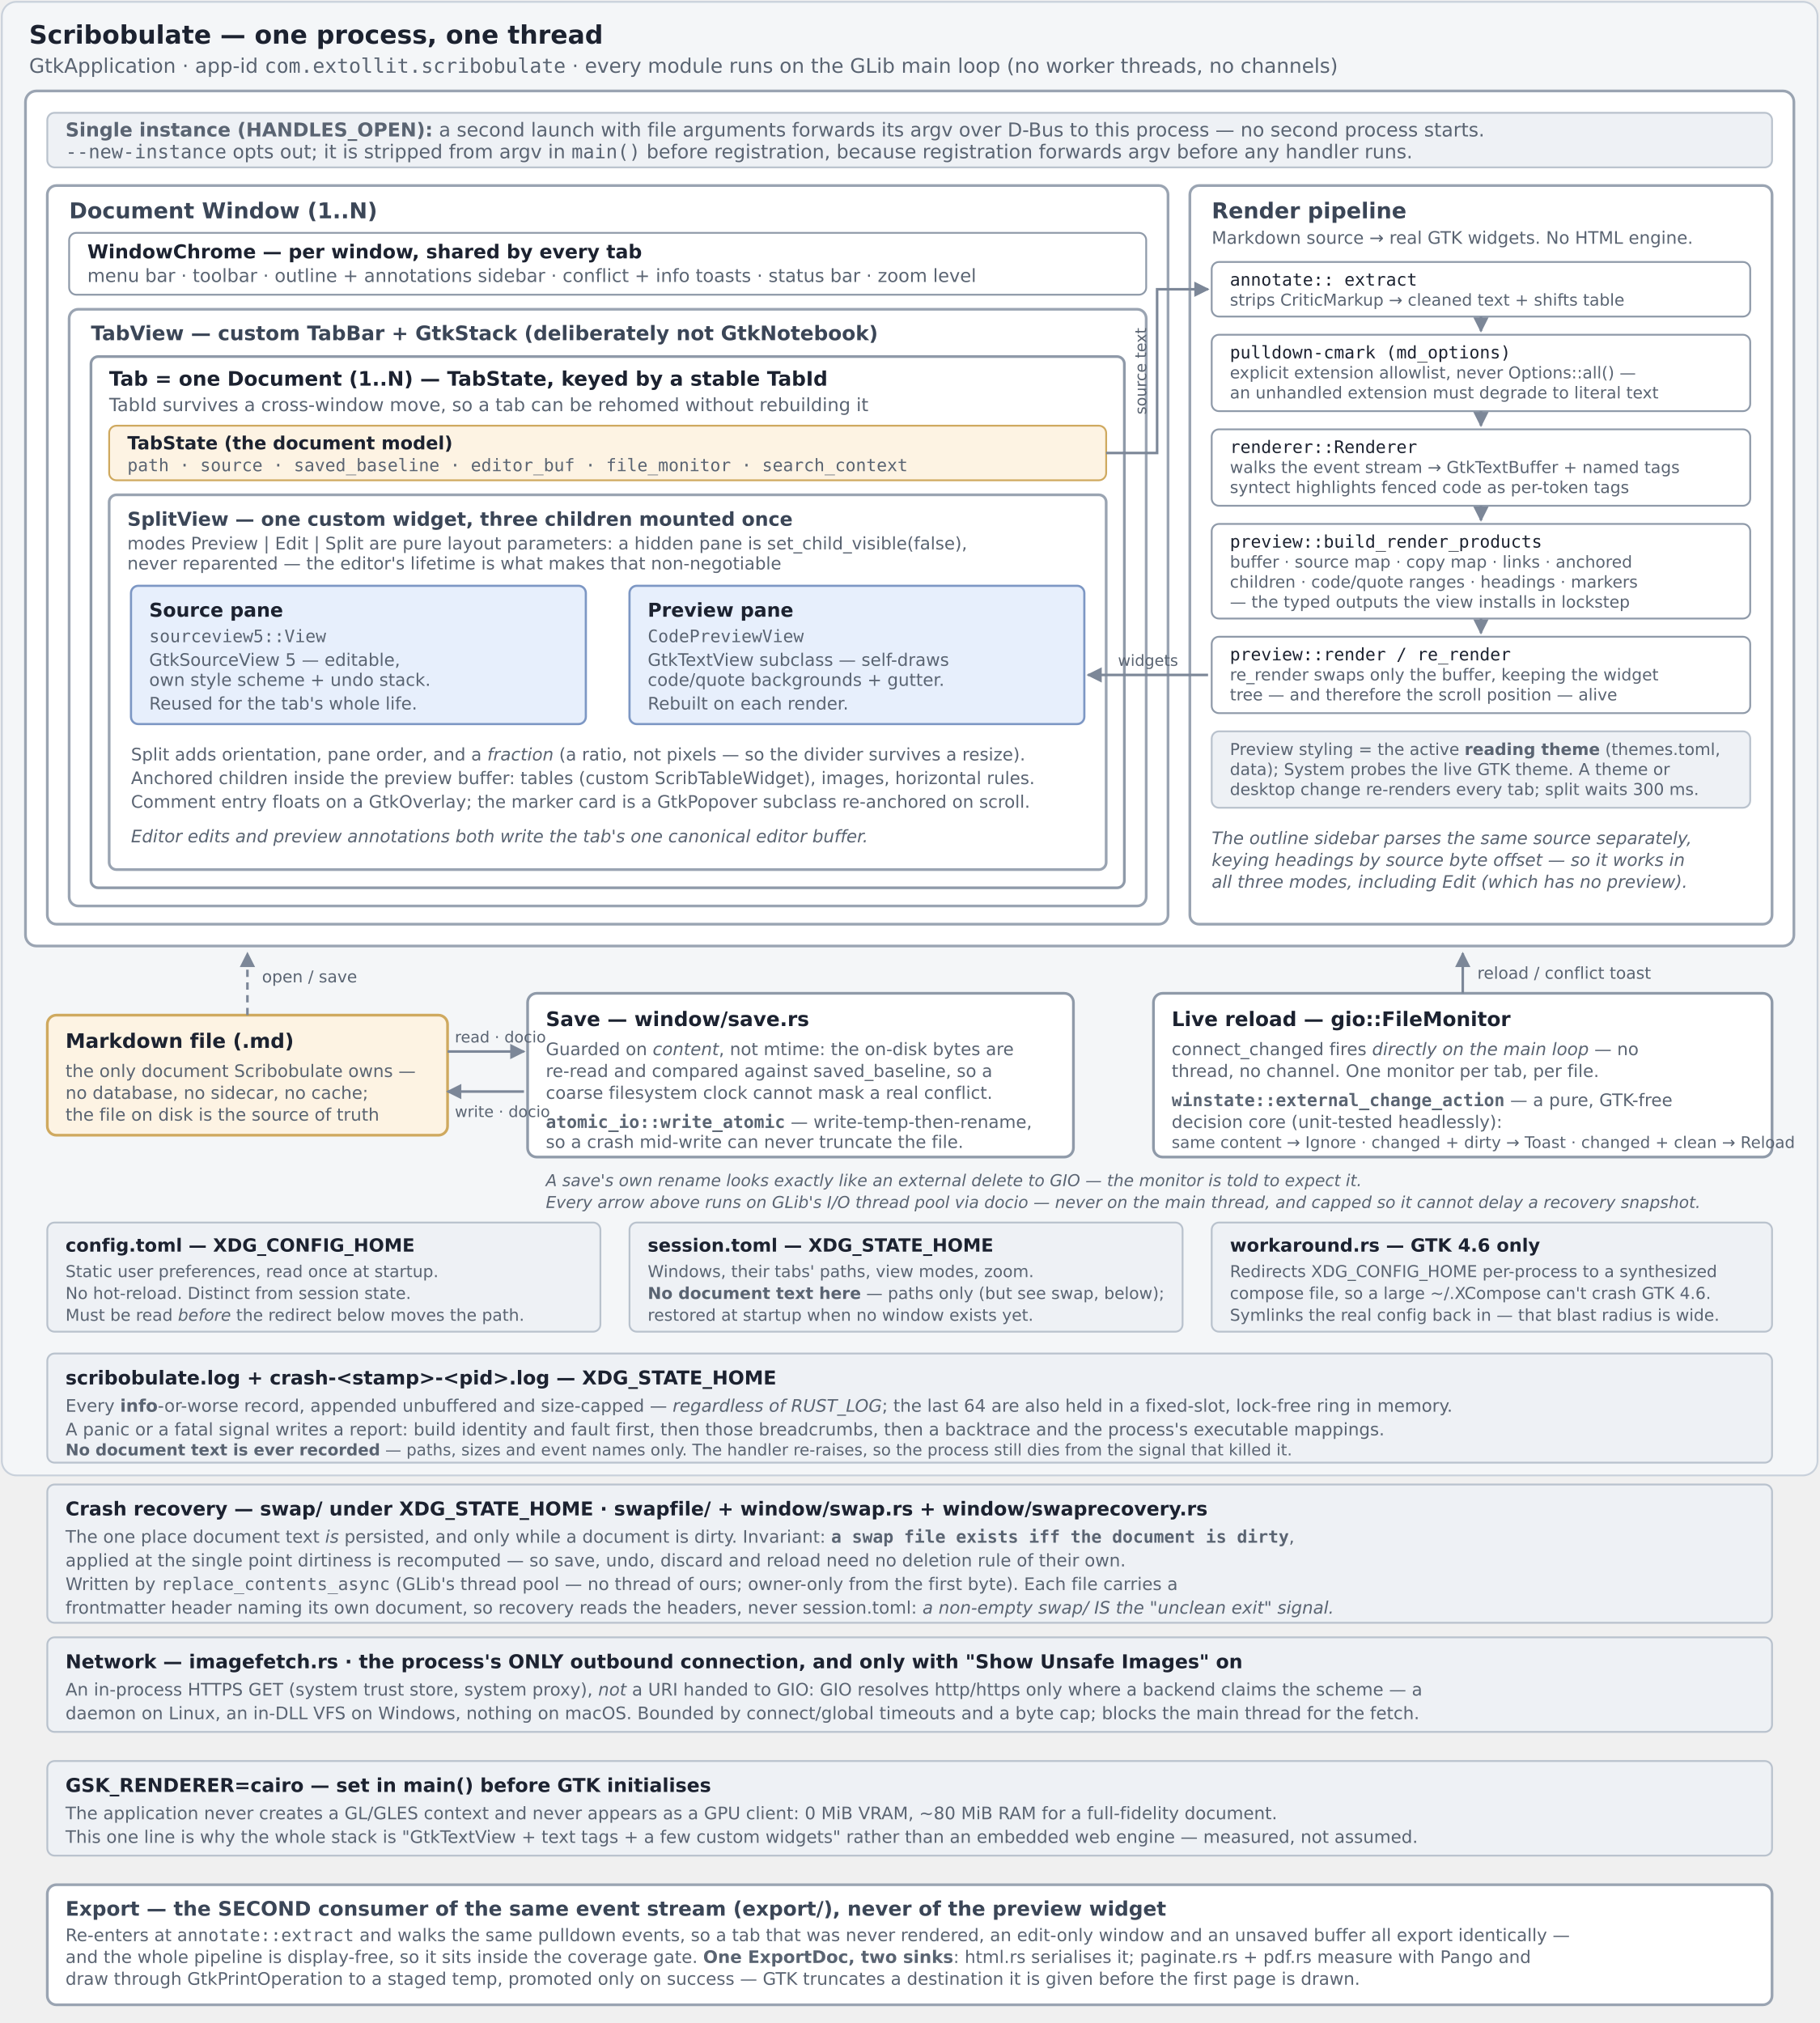
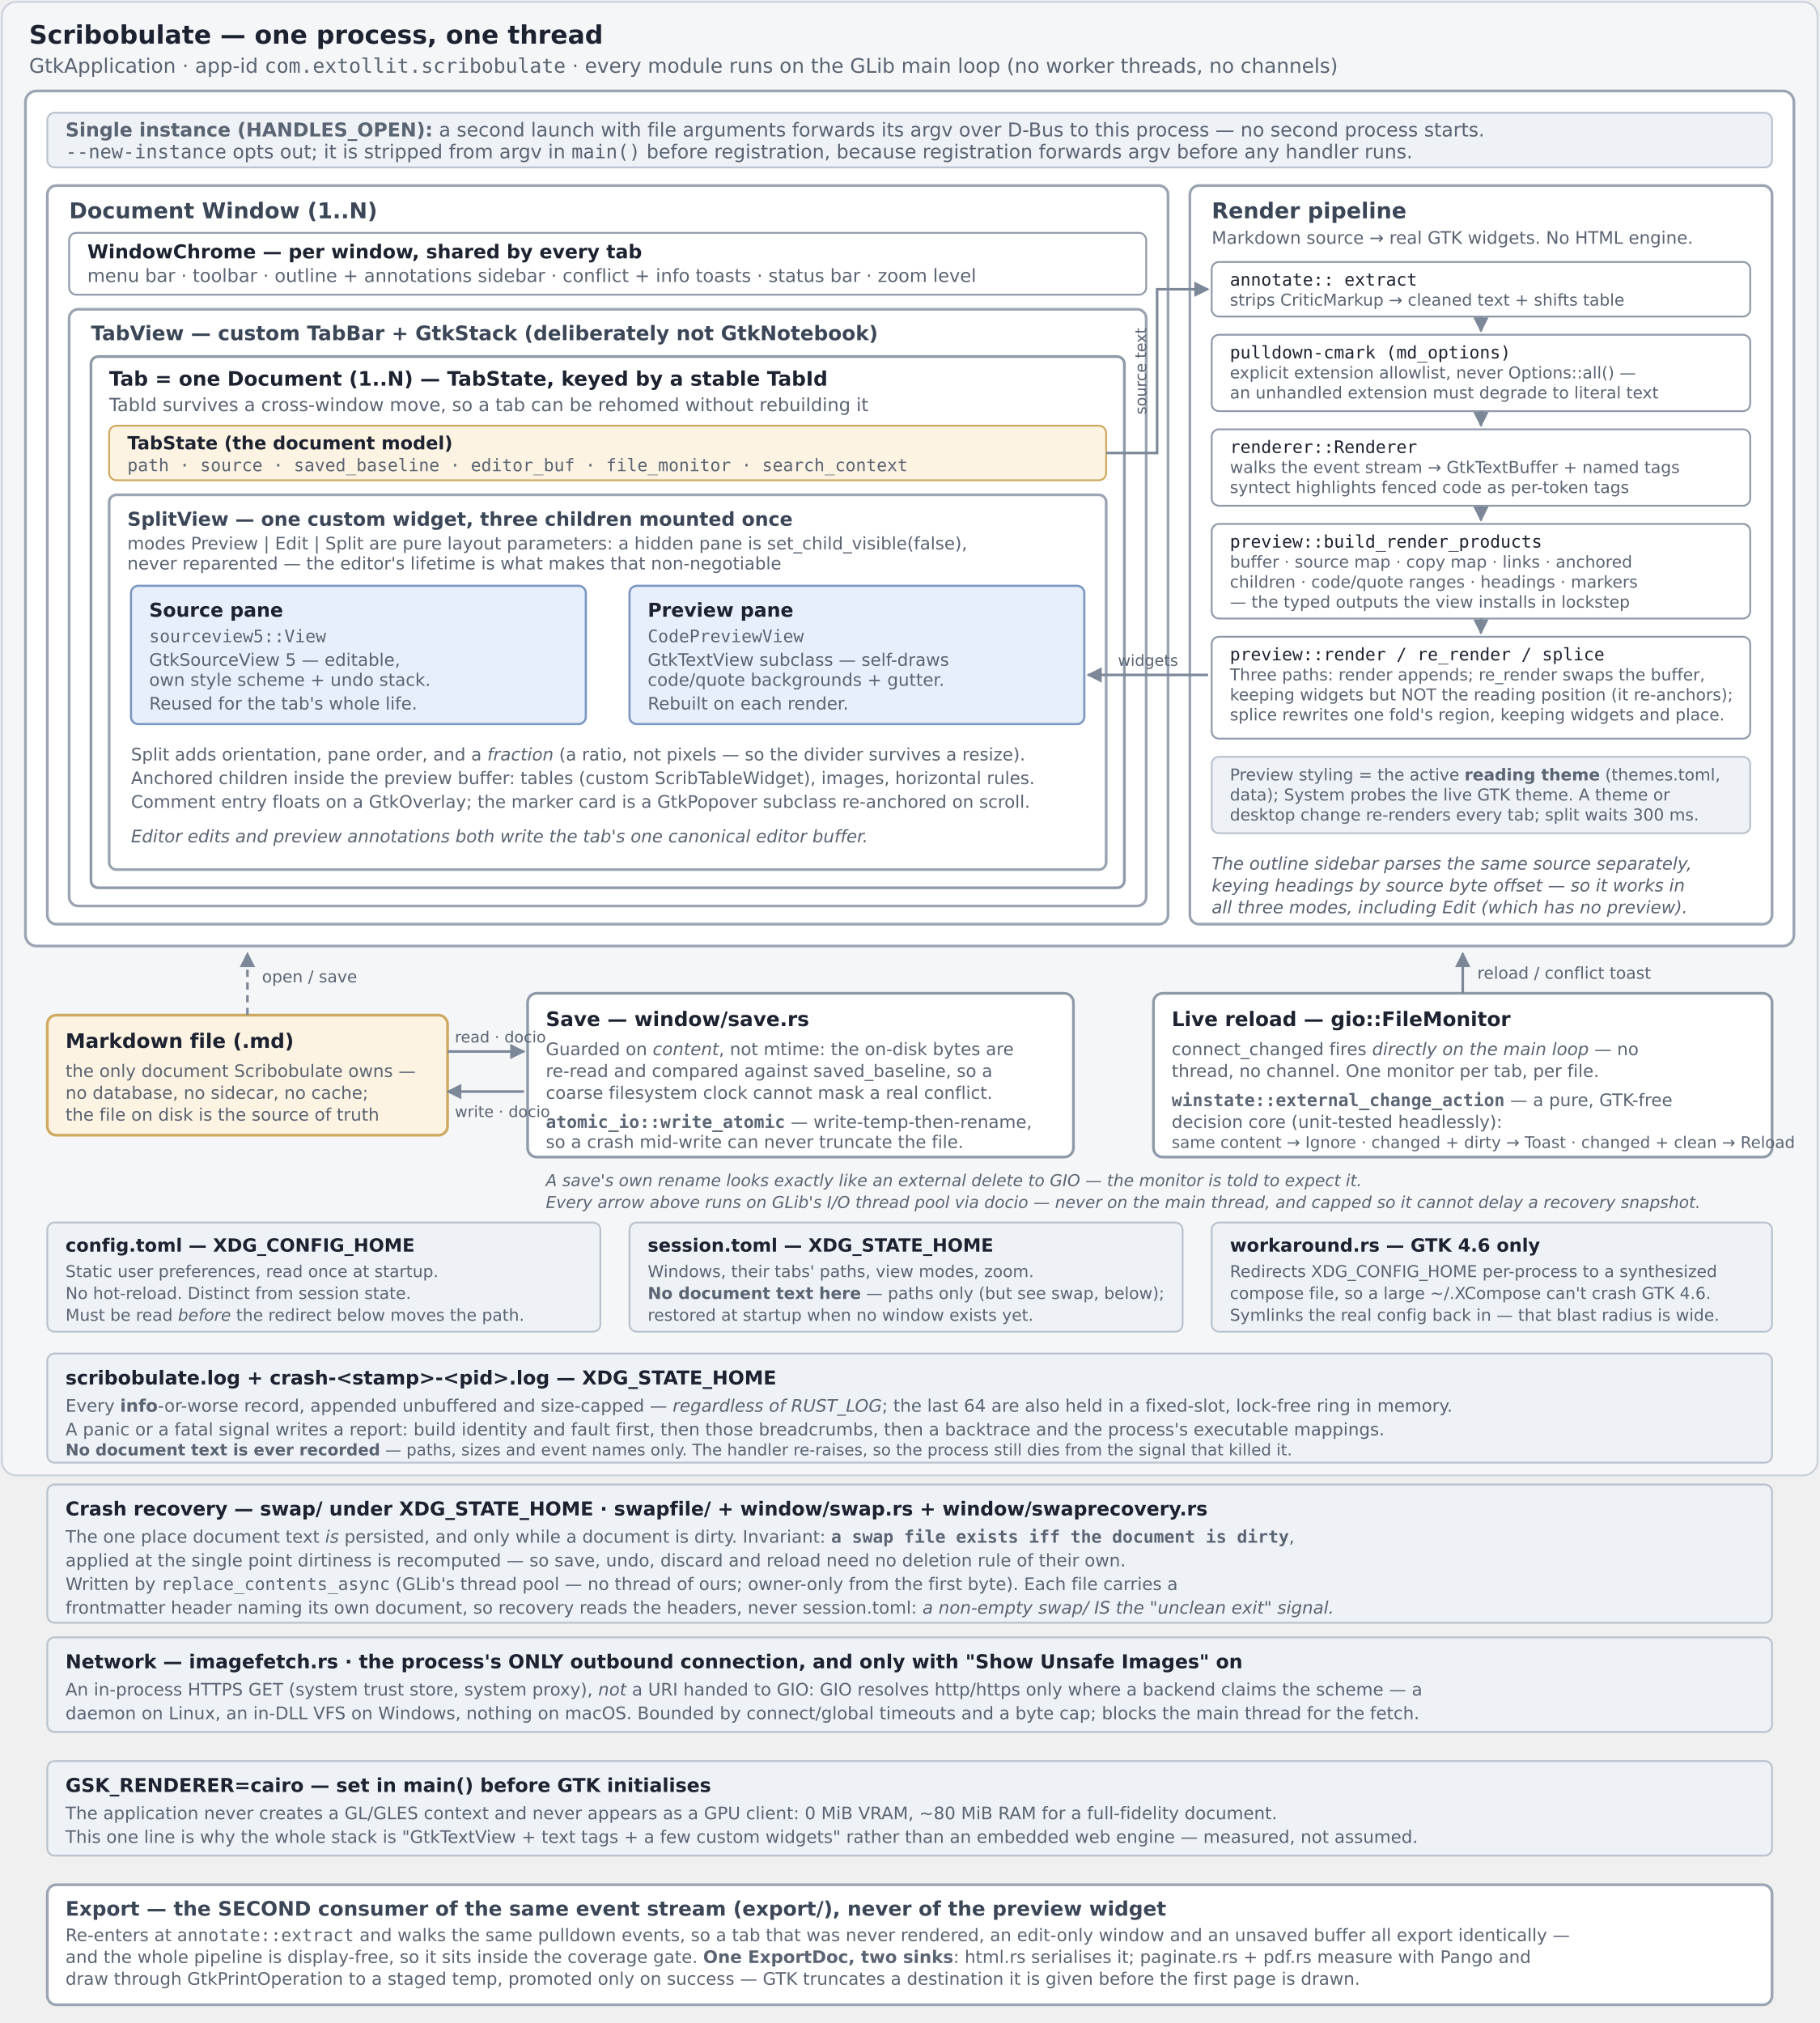
<svg xmlns="http://www.w3.org/2000/svg" viewBox="0 0 1000 1112" width="1000" height="1112" role="img" aria-label="Scribobulate system overview: one single-threaded process; document windows of tabs over a split source/preview view; Markdown flowing through CriticMarkup extraction, pulldown-cmark and the renderer into the preview; document I/O through docio on GLib's thread pool; and a second, display-free consumer of the same event stream that exports the document to HTML and PDF.">
  <style>
    /* Light defaults. Every box is filled, so text always sits on a surface we
       control rather than on the viewer's page colour; only connectors and edge
       labels touch the page, and those are mid-tones that read on white or near-black. */
    .panel  { fill: #f4f6f8; stroke: #c9d1db; }
    .group  { fill: #ffffff; stroke: #9aa4b2; }
    .box    { fill: #ffffff; stroke: #8f9aa9; }
    .widget { fill: #e7effc; stroke: #7d97c4; }
    .store  { fill: #fdf3e3; stroke: #cfa95f; }
    .note   { fill: #eef1f5; stroke: #b9c2cd; }
    .t      { fill: #1c2230; font-family: "DejaVu Sans", "Segoe UI", system-ui, sans-serif; }
    .lbl    { fill: #5a6472; font-family: "DejaVu Sans", "Segoe UI", system-ui, sans-serif; }
    .mono   { font-family: "DejaVu Sans Mono", "SFMono-Regular", Consolas, monospace; }
    .grp-t  { fill: #3b4657; font-weight: bold; }
    .flow   { stroke: #7c8798; fill: none; }
    .arrow  { fill: #7c8798; }
    .dash   { stroke: #7c8798; fill: none; stroke-dasharray: 4 3; }

    @media (prefers-color-scheme: dark) {
      .panel  { fill: #171a20; stroke: #333b47; }
      .group  { fill: #1f242c; stroke: #4a5563; }
      .box    { fill: #262c36; stroke: #56616f; }
      .widget { fill: #26364f; stroke: #5b7bb0; }
      .store  { fill: #3a3223; stroke: #8a7440; }
      .note   { fill: #212730; stroke: #3f4854; }
      .t      { fill: #e8ebf0; }
      .lbl    { fill: #a3acba; }
      .grp-t  { fill: #cbd3e0; }
      .flow   { stroke: #8b95a5; }
      .arrow  { fill: #8b95a5; }
      .dash   { stroke: #8b95a5; }
    }
  </style>
  <defs>
    <marker id="a" viewBox="0 0 10 10" refX="9" refY="5" markerWidth="6" markerHeight="6" orient="auto-start-reverse">
      <path d="M 0 0 L 10 5 L 0 10 z" class="arrow" />
    </marker>
  </defs>
  <rect class="panel" x="1" y="1" width="998" height="810" rx="8" stroke-width="1" />
  <text class="t" x="16" y="24" font-size="14" font-weight="bold">Scribobulate — one process, one thread</text>
  <text class="lbl" x="16" y="40" font-size="11">GtkApplication · app-id <tspan class="mono">com.extollit.scribobulate</tspan> · every module runs on the GLib main loop (no worker threads, no channels)</text>
  <rect class="group" x="14" y="50" width="972" height="470" rx="6" stroke-width="1.5" />
  <rect class="note" x="26" y="62" width="948" height="30" rx="4" stroke-width="1" />
  <text class="lbl" x="36" y="75" font-size="10.5">
    <tspan font-weight="bold">Single instance (HANDLES_OPEN):</tspan> a second launch with file arguments forwards its argv over D-Bus to this process — no second process starts.</text>
  <text class="lbl" x="36" y="87" font-size="10.5">
    <tspan class="mono">--new-instance</tspan> opts out; it is stripped from argv in <tspan class="mono">main()</tspan> before registration, because registration forwards argv before any handler runs.</text>
  <rect class="group" x="26" y="102" width="616" height="406" rx="5" stroke-width="1.5" />
  <text class="t grp-t" x="38" y="120" font-size="12">Document Window (1..N)</text>
  <rect class="box" x="38" y="128" width="592" height="34" rx="4" stroke-width="1" />
  <text class="t" x="48" y="142" font-size="10.5" font-weight="bold">WindowChrome — per window, shared by every tab</text>
  <text class="lbl" x="48" y="155" font-size="10">menu bar · toolbar · outline + annotations sidebar · conflict + info toasts · status bar · zoom level</text>
  <rect class="group" x="38" y="170" width="592" height="328" rx="5" stroke-width="1.5" />
  <text class="t grp-t" x="50" y="187" font-size="11">TabView — custom TabBar + GtkStack (deliberately not GtkNotebook)</text>
  <rect class="box" x="50" y="196" width="568" height="292" rx="4" stroke-width="1.5" />
  <text class="t" x="60" y="212" font-size="11" font-weight="bold">Tab = one Document (1..N) — TabState, keyed by a stable TabId</text>
  <text class="lbl" x="60" y="226" font-size="10">TabId survives a cross-window move, so a tab can be rehomed without rebuilding it</text>
  <rect class="store" x="60" y="234" width="548" height="30" rx="4" stroke-width="1" />
  <text class="t" x="70" y="247" font-size="10" font-weight="bold">TabState (the document model)</text>
  <text class="lbl mono" x="70" y="259" font-size="9.5">path · source · saved_baseline · editor_buf · file_monitor · search_context</text>
  <rect class="group" x="60" y="272" width="548" height="206" rx="4" stroke-width="1.5" />
  <text class="t grp-t" x="70" y="289" font-size="10.5">SplitView — one custom widget, three children mounted once</text>
  <text class="lbl" x="70" y="302" font-size="9.5">modes Preview | Edit | Split are pure layout parameters: a hidden pane is set_child_visible(false),</text>
  <text class="lbl" x="70" y="313" font-size="9.5">never reparented — the editor's lifetime is what makes that non-negotiable</text>
  <rect class="widget" x="72" y="322" width="250" height="76" rx="4" stroke-width="1.2" />
  <text class="t" x="82" y="339" font-size="10.5" font-weight="bold">Source pane</text>
  <text class="lbl mono" x="82" y="353" font-size="9.5">sourceview5::View</text>
  <text class="lbl" x="82" y="366" font-size="9.5">GtkSourceView 5 — editable,</text>
  <text class="lbl" x="82" y="377" font-size="9.5">own style scheme + undo stack.</text>
  <text class="lbl" x="82" y="390" font-size="9.5">Reused for the tab's whole life.</text>
  <rect class="widget" x="346" y="322" width="250" height="76" rx="4" stroke-width="1.2" />
  <text class="t" x="356" y="339" font-size="10.5" font-weight="bold">Preview pane</text>
  <text class="lbl mono" x="356" y="353" font-size="9.5">CodePreviewView</text>
  <text class="lbl" x="356" y="366" font-size="9.5">GtkTextView subclass — self-draws</text>
  <text class="lbl" x="356" y="377" font-size="9.5">code/quote backgrounds + gutter.</text>
  <text class="lbl" x="356" y="390" font-size="9.5">Rebuilt on each render.</text>
  <text class="lbl" x="72" y="418" font-size="9.5">Split adds orientation, pane order, and a <tspan font-style="italic">fraction</tspan> (a ratio, not pixels — so the divider survives a resize).</text>
  <text class="lbl" x="72" y="431" font-size="9.5">Anchored children inside the preview buffer: tables (custom ScribTableWidget), images, horizontal rules.</text>
  <text class="lbl" x="72" y="444" font-size="9.5">Comment entry floats on a GtkOverlay; the marker card is a GtkPopover subclass re-anchored on scroll.</text>
  <text class="lbl" x="72" y="463" font-size="9.5" font-style="italic">Editor edits and preview annotations both write the tab's one canonical editor buffer.</text>
  <rect class="group" x="654" y="102" width="320" height="406" rx="5" stroke-width="1.5" />
  <text class="t grp-t" x="666" y="120" font-size="12">Render pipeline</text>
  <text class="lbl" x="666" y="134" font-size="9.5">Markdown source → real GTK widgets. No HTML engine.</text>
  <rect class="box" x="666" y="144" width="296" height="30" rx="4" stroke-width="1" />
  <text class="t mono" x="676" y="157" font-size="9.5">annotate:: extract</text>
  <text class="lbl" x="676" y="168" font-size="9">strips CriticMarkup → cleaned text + shifts table</text>
  <rect class="box" x="666" y="184" width="296" height="42" rx="4" stroke-width="1" />
  <text class="t mono" x="676" y="197" font-size="9.5">pulldown-cmark (md_options)</text>
  <text class="lbl" x="676" y="208" font-size="9">explicit extension allowlist, never Options::all() —</text>
  <text class="lbl" x="676" y="219" font-size="9">an unhandled extension must degrade to literal text</text>
  <rect class="box" x="666" y="236" width="296" height="42" rx="4" stroke-width="1" />
  <text class="t mono" x="676" y="249" font-size="9.5">renderer::Renderer</text>
  <text class="lbl" x="676" y="260" font-size="9">walks the event stream → GtkTextBuffer + named tags</text>
  <text class="lbl" x="676" y="271" font-size="9">syntect highlights fenced code as per-token tags</text>
  <rect class="box" x="666" y="288" width="296" height="52" rx="4" stroke-width="1" />
  <text class="t mono" x="676" y="301" font-size="9.5">preview::build_render_products</text>
  <text class="lbl" x="676" y="312" font-size="9">buffer · source map · copy map · links · anchored</text>
  <text class="lbl" x="676" y="323" font-size="9">children · code/quote ranges · headings · markers</text>
  <text class="lbl" x="676" y="334" font-size="9">— the typed outputs the view installs in lockstep</text>
-   <rect class="box" x="666" y="350" width="296" height="42" rx="4" stroke-width="1" />
-   <text class="t mono" x="676" y="363" font-size="9.5">preview::render / re_render</text>
-   <text class="lbl" x="676" y="374" font-size="9">re_render swaps only the buffer, keeping the widget</text>
-   <text class="lbl" x="676" y="385" font-size="9">tree — and therefore the scroll position — alive</text>
-   <rect class="note" x="666" y="402" width="296" height="42" rx="4" stroke-width="1" />
-   <text class="lbl" x="676" y="415" font-size="9">Preview styling = the active <tspan font-weight="bold">reading theme</tspan> (themes.toml,</text>
-   <text class="lbl" x="676" y="426" font-size="9">data); System probes the live GTK theme. A theme or</text>
-   <text class="lbl" x="676" y="437" font-size="9">desktop change re-renders every tab; split waits 300 ms.</text>
-   <text class="lbl" x="666" y="464" font-size="9.5" font-style="italic">The outline sidebar parses the same source separately,</text>
-   <text class="lbl" x="666" y="476" font-size="9.5" font-style="italic">keying headings by source byte offset — so it works in</text>
-   <text class="lbl" x="666" y="488" font-size="9.5" font-style="italic">all three modes, including Edit (which has no preview).</text>
+   <rect class="box" x="666" y="350" width="296" height="56" rx="4" stroke-width="1" />
+   <text class="t mono" x="676" y="363" font-size="9.5">preview::render / re_render / splice</text>
+   <text class="lbl" x="676" y="374" font-size="9">Three paths: render appends; re_render swaps the buffer,</text>
+   <text class="lbl" x="676" y="385" font-size="9">keeping widgets but NOT the reading position (it re-anchors);</text>
+   <text class="lbl" x="676" y="396" font-size="9">splice rewrites one fold's region, keeping widgets and place.</text>
+   <rect class="note" x="666" y="416" width="296" height="42" rx="4" stroke-width="1" />
+   <text class="lbl" x="676" y="429" font-size="9">Preview styling = the active <tspan font-weight="bold">reading theme</tspan> (themes.toml,</text>
+   <text class="lbl" x="676" y="440" font-size="9">data); System probes the live GTK theme. A theme or</text>
+   <text class="lbl" x="676" y="451" font-size="9">desktop change re-renders every tab; split waits 300 ms.</text>
+   <text class="lbl" x="666" y="478" font-size="9.5" font-style="italic">The outline sidebar parses the same source separately,</text>
+   <text class="lbl" x="666" y="490" font-size="9.5" font-style="italic">keying headings by source byte offset — so it works in</text>
+   <text class="lbl" x="666" y="502" font-size="9.5" font-style="italic">all three modes, including Edit (which has no preview).</text>
  <path class="flow" d="M 814 174 L 814 182" stroke-width="1.4" marker-end="url(#a)" />
  <path class="flow" d="M 814 226 L 814 234" stroke-width="1.4" marker-end="url(#a)" />
  <path class="flow" d="M 814 278 L 814 286" stroke-width="1.4" marker-end="url(#a)" />
  <path class="flow" d="M 814 340 L 814 348" stroke-width="1.4" marker-end="url(#a)" />
  <path class="flow" d="M 608 249 L 636 249 L 636 159 L 664 159" stroke-width="1.4" marker-end="url(#a)" />
  <text class="lbl" font-size="8.5" text-anchor="middle" transform="translate(630,204) rotate(-90)">source text</text>
  <path class="flow" d="M 664 371 L 598 371" stroke-width="1.4" marker-end="url(#a)" />
  <text class="lbl" x="631" y="366" font-size="8.5" text-anchor="middle">widgets</text>
  <rect class="store" x="26" y="558" width="220" height="66" rx="5" stroke-width="1.5" />
  <text class="t" x="36" y="576" font-size="11" font-weight="bold">Markdown file (.md)</text>
  <text class="lbl" x="36" y="592" font-size="9.5">the only document Scribobulate owns —</text>
  <text class="lbl" x="36" y="604" font-size="9.5">no database, no sidecar, no cache;</text>
  <text class="lbl" x="36" y="616" font-size="9.5">the file on disk is the source of truth</text>
  <rect class="box" x="290" y="546" width="300" height="90" rx="5" stroke-width="1.5" />
  <text class="t" x="300" y="564" font-size="11" font-weight="bold">Save — window/save.rs</text>
  <text class="lbl" x="300" y="580" font-size="9.5">Guarded on <tspan font-style="italic">content</tspan>, not mtime: the on-disk bytes are</text>
  <text class="lbl" x="300" y="592" font-size="9.5">re-read and compared against saved_baseline, so a</text>
  <text class="lbl" x="300" y="604" font-size="9.5">coarse filesystem clock cannot mask a real conflict.</text>
  <text class="lbl" x="300" y="620" font-size="9.5">
    <tspan class="mono" font-weight="bold">atomic_io::write_atomic</tspan> — write-temp-then-rename,</text>
  <text class="lbl" x="300" y="631" font-size="9.5">so a crash mid-write can never truncate the file.</text>
  <rect class="box" x="634" y="546" width="340" height="90" rx="5" stroke-width="1.5" />
  <text class="t" x="644" y="564" font-size="11" font-weight="bold">Live reload — gio::FileMonitor</text>
  <text class="lbl" x="644" y="580" font-size="9.5">connect_changed fires <tspan font-style="italic">directly on the main loop</tspan> — no</text>
  <text class="lbl" x="644" y="592" font-size="9.5">thread, no channel. One monitor per tab, per file.</text>
  <text class="lbl" x="644" y="608" font-size="9.5">
    <tspan class="mono" font-weight="bold">winstate::external_change_action</tspan> — a pure, GTK-free</text>
  <text class="lbl" x="644" y="620" font-size="9.5">decision core (unit-tested headlessly):</text>
  <text class="lbl" x="644" y="631" font-size="8.8">same content → Ignore · changed + dirty → Toast · changed + clean → Reload</text>
  <path class="flow" d="M 246 578 L 288 578" stroke-width="1.4" marker-end="url(#a)" />
  <path class="flow" d="M 288 600 L 246 600" stroke-width="1.4" marker-end="url(#a)" />
  <text class="lbl" x="250" y="573" font-size="8.5">read · docio</text>
  <text class="lbl" x="250" y="614" font-size="8.5">write · docio</text>
  <path class="dash" d="M 136 558 L 136 524" stroke-width="1.4" marker-end="url(#a)" />
  <path class="flow" d="M 804 546 L 804 524" stroke-width="1.4" marker-end="url(#a)" />
  <text class="lbl" x="812" y="538" font-size="9">reload / conflict toast</text>
  <text class="lbl" x="144" y="540" font-size="9">open / save</text>
  <text class="lbl" x="300" y="652" font-size="9" font-style="italic">A save's own rename looks exactly like an external delete to GIO — the monitor is told to expect it.</text>
  <text class="lbl" x="300" y="664" font-size="9" font-style="italic">Every arrow above runs on GLib's I/O thread pool via docio — never on the main thread, and capped so it cannot delay a recovery snapshot.</text>
  <rect class="note" x="26" y="672" width="304" height="60" rx="4" stroke-width="1" />
  <text class="t" x="36" y="688" font-size="10" font-weight="bold">config.toml — XDG_CONFIG_HOME</text>
  <text class="lbl" x="36" y="702" font-size="9">Static user preferences, read once at startup.</text>
  <text class="lbl" x="36" y="714" font-size="9">No hot-reload. Distinct from session state.</text>
  <text class="lbl" x="36" y="726" font-size="9">Must be read <tspan font-style="italic">before</tspan> the redirect below moves the path.</text>
  <rect class="note" x="346" y="672" width="304" height="60" rx="4" stroke-width="1" />
  <text class="t" x="356" y="688" font-size="10" font-weight="bold">session.toml — XDG_STATE_HOME</text>
  <text class="lbl" x="356" y="702" font-size="9">Windows, their tabs' paths, view modes, zoom.</text>
  <text class="lbl" x="356" y="714" font-size="9">
    <tspan font-weight="bold">No document text here</tspan> — paths only (but see swap, below);</text>
  <text class="lbl" x="356" y="726" font-size="9">restored at startup when no window exists yet.</text>
  <rect class="note" x="666" y="672" width="308" height="60" rx="4" stroke-width="1" />
  <text class="t" x="676" y="688" font-size="10" font-weight="bold">workaround.rs — GTK 4.6 only</text>
  <text class="lbl" x="676" y="702" font-size="9">Redirects XDG_CONFIG_HOME per-process to a synthesized</text>
  <text class="lbl" x="676" y="714" font-size="9">compose file, so a large ~/.XCompose can't crash GTK 4.6.</text>
  <text class="lbl" x="676" y="726" font-size="9">Symlinks the real config back in — that blast radius is wide.</text>
  <rect class="note" x="26" y="744" width="948" height="60" rx="4" stroke-width="1" />
  <text class="t" x="36" y="761" font-size="10.5" font-weight="bold">scribobulate.log + crash-&lt;stamp&gt;-&lt;pid&gt;.log — XDG_STATE_HOME</text>
  <text class="lbl" x="36" y="776" font-size="9.5">Every <tspan font-weight="bold">info</tspan>-or-worse record, appended unbuffered and size-capped — <tspan font-style="italic">regardless of RUST_LOG</tspan>; the last 64 are also held in a fixed-slot, lock-free ring in memory.</text>
  <text class="lbl" x="36" y="789" font-size="9.5">A panic or a fatal signal writes a report: build identity and fault first, then those breadcrumbs, then a backtrace and the process's executable mappings.</text>
  <text class="lbl" x="36" y="800" font-size="8.8">
    <tspan font-weight="bold">No document text is ever recorded</tspan> — paths, sizes and event names only. The handler re-raises, so the process still dies from the signal that killed it.</text>
  <rect class="note" x="26" y="816" width="948" height="76" rx="4" stroke-width="1" />
  <text class="t" x="36" y="833" font-size="10.5" font-weight="bold">Crash recovery — swap/ under XDG_STATE_HOME · swapfile/ + window/swap.rs + window/swaprecovery.rs</text>
  <text class="lbl" x="36" y="848" font-size="9.5">The one place document text <tspan font-style="italic">is</tspan> persisted, and only while a document is dirty. Invariant: <tspan class="mono" font-weight="bold">a swap file exists iff the document is dirty</tspan>,</text>
  <text class="lbl" x="36" y="861" font-size="9.5">applied at the single point dirtiness is recomputed — so save, undo, discard and reload need no deletion rule of their own.</text>
  <text class="lbl" x="36" y="874" font-size="9.5">Written by <tspan class="mono">replace_contents_async</tspan> (GLib's thread pool — no thread of ours; owner-only from the first byte). Each file carries a</text>
  <text class="lbl" x="36" y="887" font-size="9.5">frontmatter header naming its own document, so recovery reads the headers, never session.toml: <tspan font-style="italic">a non-empty swap/ IS the "unclean exit" signal.</tspan>
  </text>
  <rect class="note" x="26" y="900" width="948" height="52" rx="4" stroke-width="1" />
  <text class="t" x="36" y="917" font-size="10.5" font-weight="bold">Network — imagefetch.rs · the process's ONLY outbound connection, and only with "Show Unsafe Images" on</text>
  <text class="lbl" x="36" y="932" font-size="9.5">An in-process HTTPS GET (system trust store, system proxy), <tspan font-style="italic">not</tspan> a URI handed to GIO: GIO resolves http/https only where a backend claims the scheme — a</text>
  <text class="lbl" x="36" y="945" font-size="9.5">daemon on Linux, an in-DLL VFS on Windows, nothing on macOS. Bounded by connect/global timeouts and a byte cap; blocks the main thread for the fetch.</text>
  <rect class="note" x="26" y="968" width="948" height="52" rx="4" stroke-width="1" />
  <text class="t" x="36" y="985" font-size="10.5" font-weight="bold">GSK_RENDERER=cairo — set in main() before GTK initialises</text>
  <text class="lbl" x="36" y="1000" font-size="9.5">The application never creates a GL/GLES context and never appears as a GPU client: 0 MiB VRAM, ~80 MiB RAM for a full-fidelity document.</text>
  <text class="lbl" x="36" y="1013" font-size="9.5">This one line is why the whole stack is "GtkTextView + text tags + a few custom widgets" rather than an embedded web engine — measured, not assumed.</text>
  <rect class="group" x="26" y="1036" width="948" height="66" rx="5" stroke-width="1.5" />
  <text class="t grp-t" x="36" y="1053" font-size="11">Export — the SECOND consumer of the same event stream (export/), never of the preview widget</text>
  <text class="lbl" x="36" y="1067" font-size="9.5">Re-enters at <tspan font-family="monospace">annotate::extract</tspan> and walks the same pulldown events, so a tab that was never rendered, an edit-only window and an unsaved buffer all export identically —</text>
  <text class="lbl" x="36" y="1079" font-size="9.5">and the whole pipeline is display-free, so it sits inside the coverage gate. <tspan font-weight="bold">One ExportDoc, two sinks</tspan>: html.rs serialises it; paginate.rs + pdf.rs measure with Pango and</text>
  <text class="lbl" x="36" y="1091" font-size="9.5">draw through GtkPrintOperation to a staged temp, promoted only on success — GTK truncates a destination it is given before the first page is drawn.</text>
</svg>
